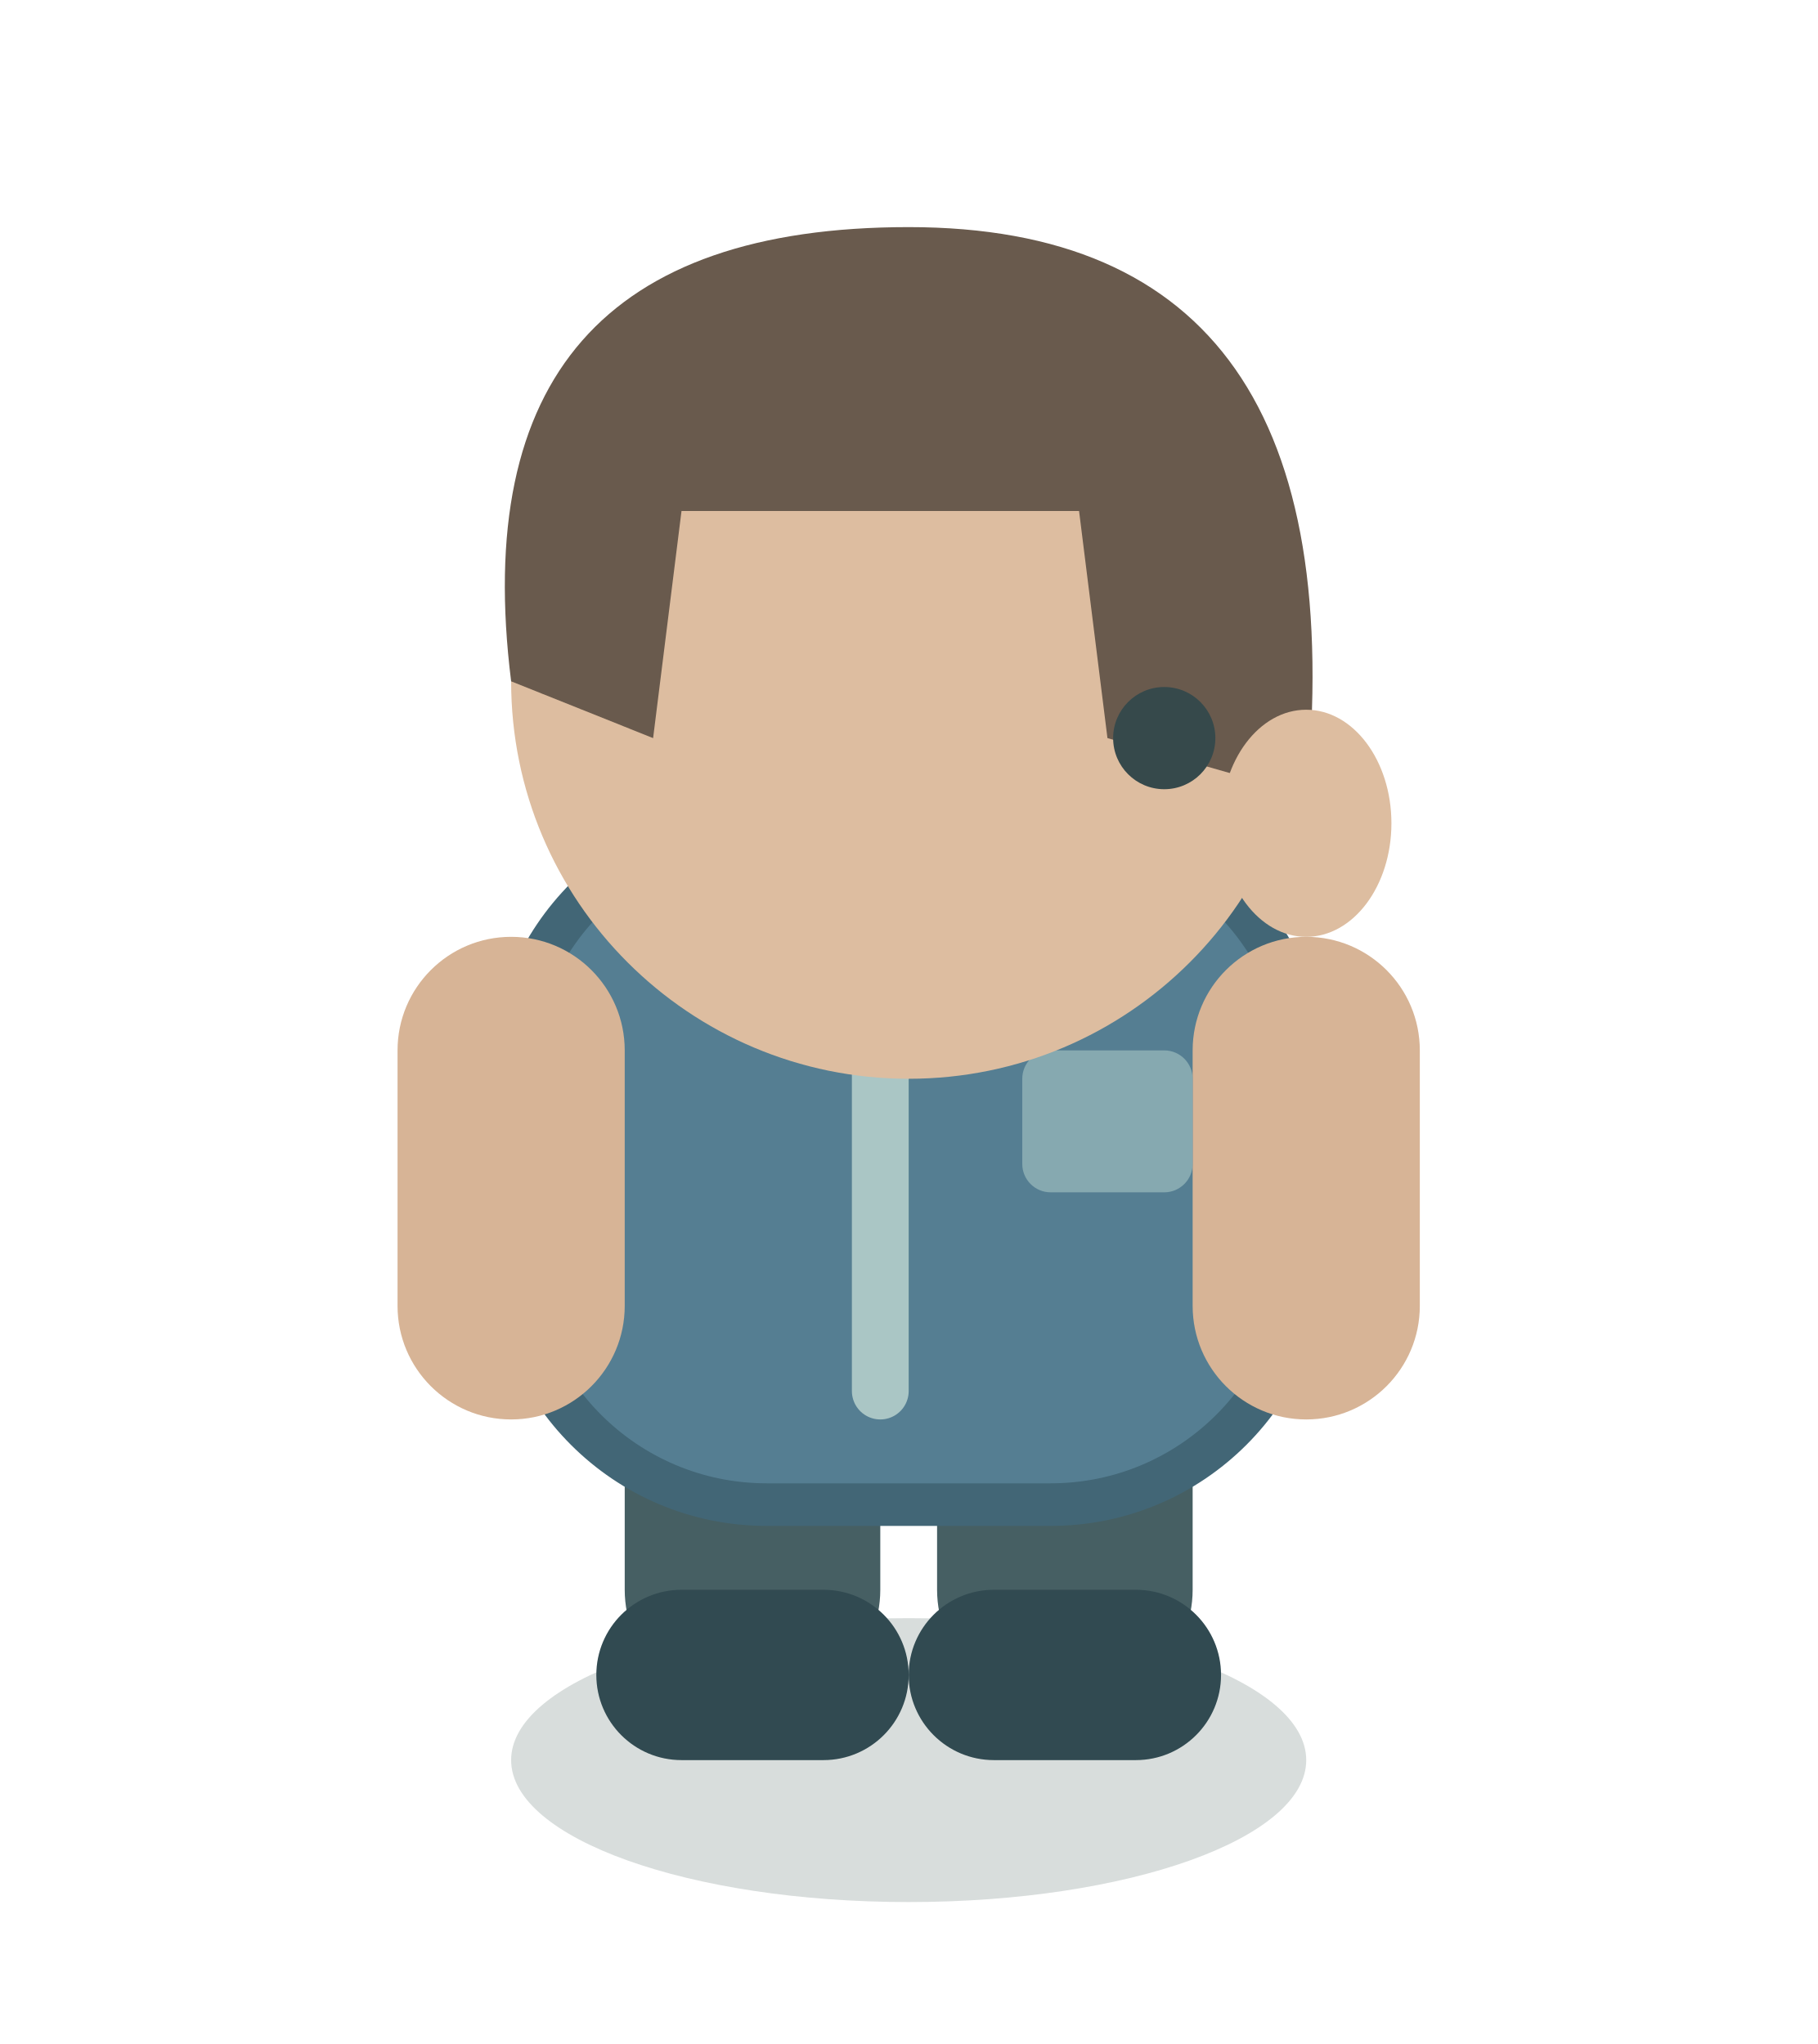
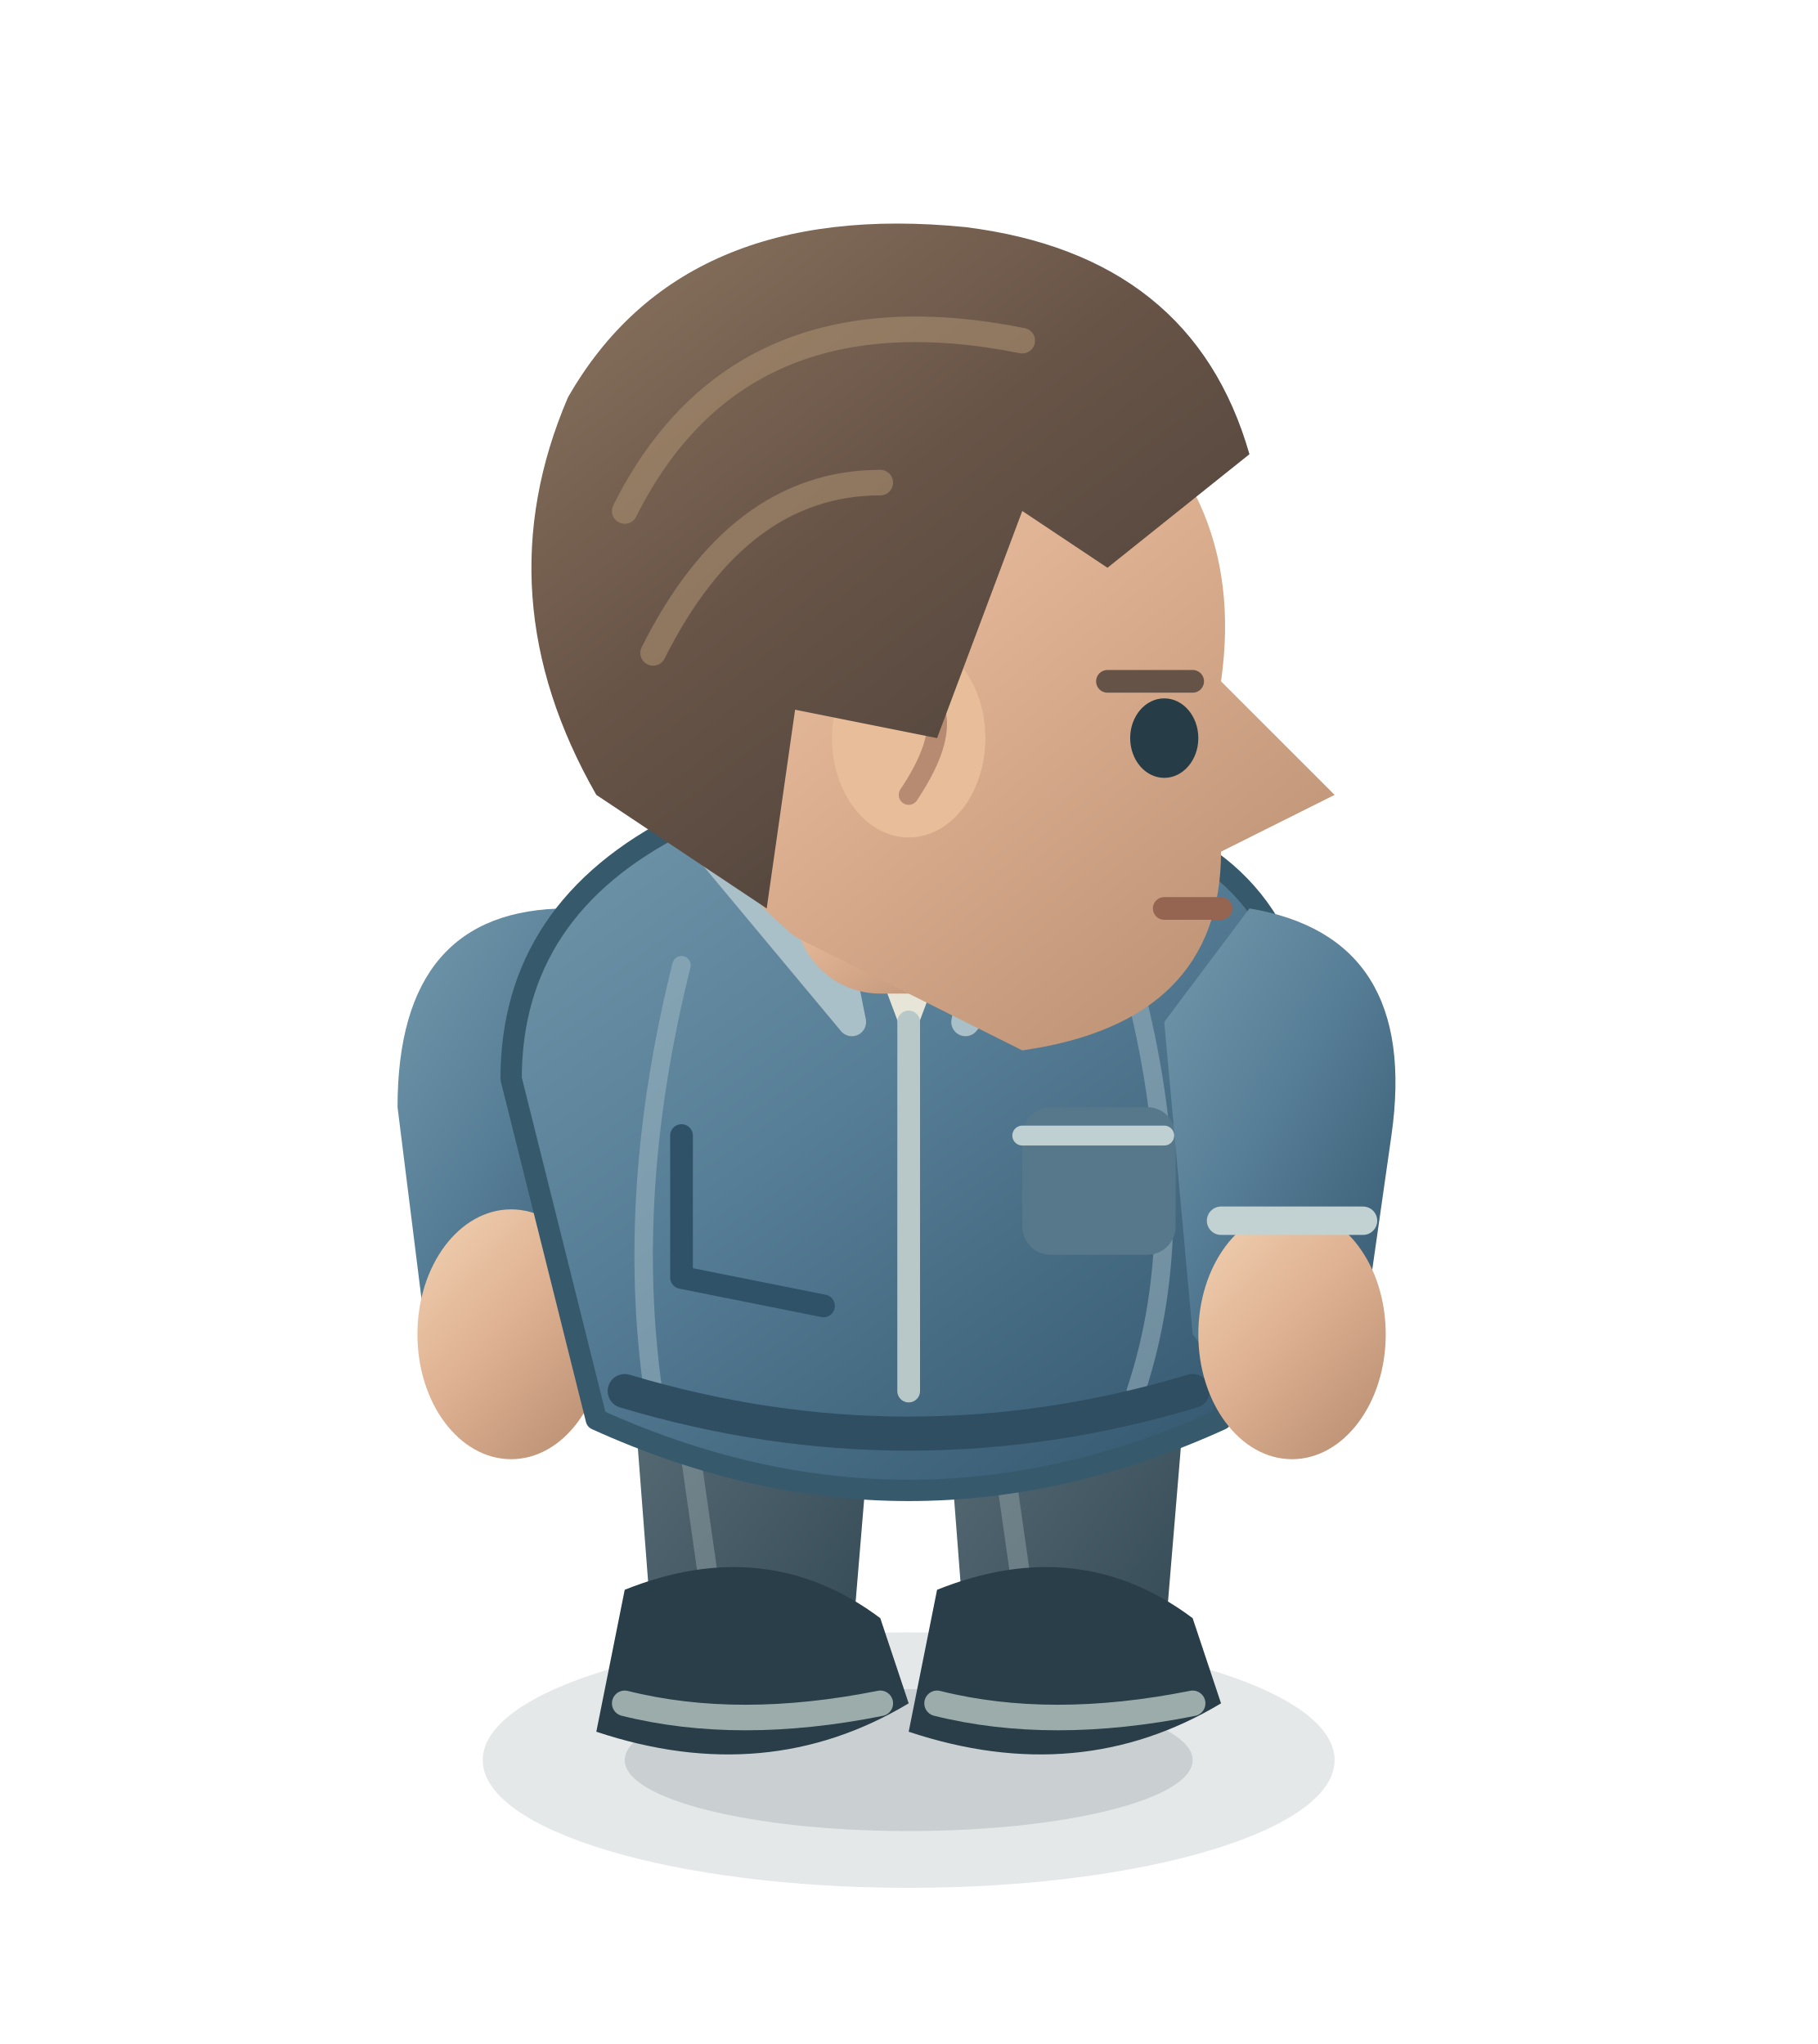
<svg xmlns="http://www.w3.org/2000/svg" width="64" height="72" viewBox="0 0 64 72">
-   <ellipse cx="32" cy="62" rx="14" ry="5" fill="#304B49" fill-opacity="0.188" />
-   <rect x="22" y="45" width="9" height="15" rx="4" fill="#465F63" />
-   <rect x="33" y="45" width="9" height="15" rx="4" fill="#465F63" />
-   <rect x="21" y="56" width="11" height="6" rx="3" fill="#314A51" />
-   <rect x="32" y="56" width="11" height="6" rx="3" fill="#314A51" />
-   <rect x="18" y="29" width="28" height="24" rx="9" fill="#557E92" stroke="#426676" stroke-width="1.5" />
-   <rect x="14" y="33.0" width="8" height="17" rx="4" fill="#D7B496" />
-   <rect x="42" y="33.0" width="8" height="17" rx="4" fill="#D7B496" />
-   <path d="M31 33 L31 49" fill="none" stroke="#AAC6C5" stroke-width="2" stroke-linecap="round" />
-   <rect x="36" y="37" width="6" height="5" rx="1" fill="#86A9B0" />
-   <ellipse cx="32" cy="24" rx="14" ry="14" fill="#DDBDA0" />
-   <path d="M18 24 Q16 8 32 8 Q48 8 46 28 L39 26 L38 18 L24 18 L23 26 Z" fill="#695A4D" />
-   <circle cx="41" cy="26" r="1.8" fill="#36494B" />
-   <ellipse cx="46" cy="29" rx="3" ry="4" fill="#DDBDA0" />
+   <defs>
+     <linearGradient id="jacket" x1="0" y1="0" x2=".8" y2="1">
+       <stop stop-color="#7398ac" />
+       <stop offset=".48" stop-color="#567e96" />
+       <stop offset="1" stop-color="#365a71" />
+     </linearGradient>
+     <linearGradient id="skin" x1="0" y1="0" x2=".8" y2="1">
+       <stop stop-color="#f2d2b3" />
+       <stop offset=".48" stop-color="#dfb393" />
+       <stop offset="1" stop-color="#bd9174" />
+     </linearGradient>
+     <linearGradient id="hair" x1="0" y1="0" x2=".8" y2="1">
+       <stop stop-color="#8c7560" />
+       <stop offset=".48" stop-color="#685447" />
+       <stop offset="1" stop-color="#493f39" />
+     </linearGradient>
+     <linearGradient id="trouser" x1="0" y1="0" x2=".8" y2="1">
+       <stop stop-color="#60747d" />
+       <stop offset="1" stop-color="#354b56" />
+     </linearGradient>
+   </defs>
+   <ellipse cx="32" cy="62" rx="15" ry="4.5" fill="#203a42" opacity=".12" />
+   <ellipse cx="32" cy="62" rx="10" ry="2.5" fill="#203a42" opacity=".14" />
+   <path d="M22 45 Q26 43 31 46 L30 58 Q26 61 23 58Z" fill="url(#trouser)" />
+   <path d="M24 49 L25 56" fill="none" stroke="#91a1a5" stroke-width="0.7" stroke-linecap="round" stroke-linejoin="round" opacity=".5" />
+   <path d="M22 56 Q27 54 31 57 L32 60 Q27 63 21 61Z" fill="#293e49" />
+   <path d="M22 60 Q26 61 31 60" fill="none" stroke="#9bacab" stroke-width="0.9" stroke-linecap="round" stroke-linejoin="round" />
+   <path d="M33 45 Q37 43 42 46 L41 58 Q37 61 34 58Z" fill="url(#trouser)" />
+   <path d="M35 49 L36 56" fill="none" stroke="#91a1a5" stroke-width="0.7" stroke-linecap="round" stroke-linejoin="round" opacity=".5" />
+   <path d="M33 56 Q38 54 42 57 L43 60 Q38 63 32 61Z" fill="#293e49" />
+   <path d="M33 60 Q37 61 42 60" fill="none" stroke="#9bacab" stroke-width="0.9" stroke-linecap="round" stroke-linejoin="round" />
+   <path d="M20 32 Q14 32.0 14 39.0 L15 47.0 Q17 51.0 21 47.0 L23 36Z" fill="url(#jacket)" />
+   <ellipse cx="18" cy="47.0" rx="3.3" ry="4.4" fill="url(#skin)" />
+   <path d="M24 29 Q32 26 40 29 Q46 31 46 38 L43 50 Q32 55 21 50 L18 38 Q18 32 24 29Z" fill="url(#jacket)" stroke="#36596b" stroke-width="0.75" stroke-linecap="round" stroke-linejoin="round" />
+   <path d="M24 34 Q22 42 23 49 M40 35 Q42 43 40 49" fill="none" stroke="#a3bcc6" stroke-width="0.65" stroke-linecap="round" stroke-linejoin="round" opacity=".5" />
+   <path d="M22 49 Q32 52 42 49" fill="none" stroke="#304e62" stroke-width="1.2" stroke-linecap="round" stroke-linejoin="round" />
+   <path d="M29 29 L32 37 L35 29" fill="#e7e5d7" />
+   <path d="M25 30 L30 36 L29 31 M39 30 L34 36 L35 31" fill="none" stroke="#a9c0c9" stroke-width="1" stroke-linecap="round" stroke-linejoin="round" />
+   <path d="M32 36 V49" fill="none" stroke="#b8c8c8" stroke-width="0.8" stroke-linecap="round" stroke-linejoin="round" />
+   <rect x="36" y="39" width="5.4" height="5.2" rx="1" fill="#57778b" />
+   <path d="M36 40 H41" fill="none" stroke="#bed0d1" stroke-width="0.7" stroke-linecap="round" stroke-linejoin="round" />
+   <path d="M24 40 L24 45 L29 46" fill="none" stroke="#2f5269" stroke-width="0.8" stroke-linecap="round" stroke-linejoin="round" />
+   <path d="M44 32 Q50 33.0 49 40.0 L48 47.0 Q45 51.0 42 47.0 L41 36Z" fill="url(#jacket)" />
+   <ellipse cx="45.5" cy="47.0" rx="3.3" ry="4.4" fill="url(#skin)" />
+   <path d="M43 43.0 L48 43.0" fill="none" stroke="#c2d1d1" stroke-width="1" stroke-linecap="round" stroke-linejoin="round" />
+   <rect x="28" y="29" width="8" height="6" rx="3" fill="url(#skin)" />
+   <g>
+     <path d="M22 17 Q29 8 38 13 Q44 17 43 24 L47 28 L43 30 Q43 36 36 37 L28 33 Q22 28 22 17Z" fill="url(#skin)" />
+     <ellipse cx="32" cy="26" rx="2.7" ry="3.5" fill="#e8bd9a" />
+     <path d="M32 24 Q34 25 32 28" fill="none" stroke="#b78b72" stroke-width="0.7" stroke-linecap="round" stroke-linejoin="round" />
+     <path d="M39 24 L42 24" fill="none" stroke="#665347" stroke-width="0.8" stroke-linecap="round" stroke-linejoin="round" />
+     <ellipse cx="41" cy="26" rx="1.2" ry="1.4" fill="#263c46" />
+     <path d="M41 32 H43" fill="none" stroke="#966552" stroke-width="0.8" stroke-linecap="round" stroke-linejoin="round" />
+     <path d="M21 28 Q17 21 20 14 Q24 7 34 8 Q42 9 44 16 L39 20 L36 18 L33 26 L28 25 L27 32Z" fill="url(#hair)" />
+     <path d="M22 18 Q26 10 36 12 M23 23 Q26 17 31 17" fill="none" stroke="#a98d70" stroke-width="0.9" stroke-linecap="round" stroke-linejoin="round" opacity=".6" />
+   </g>
</svg>
